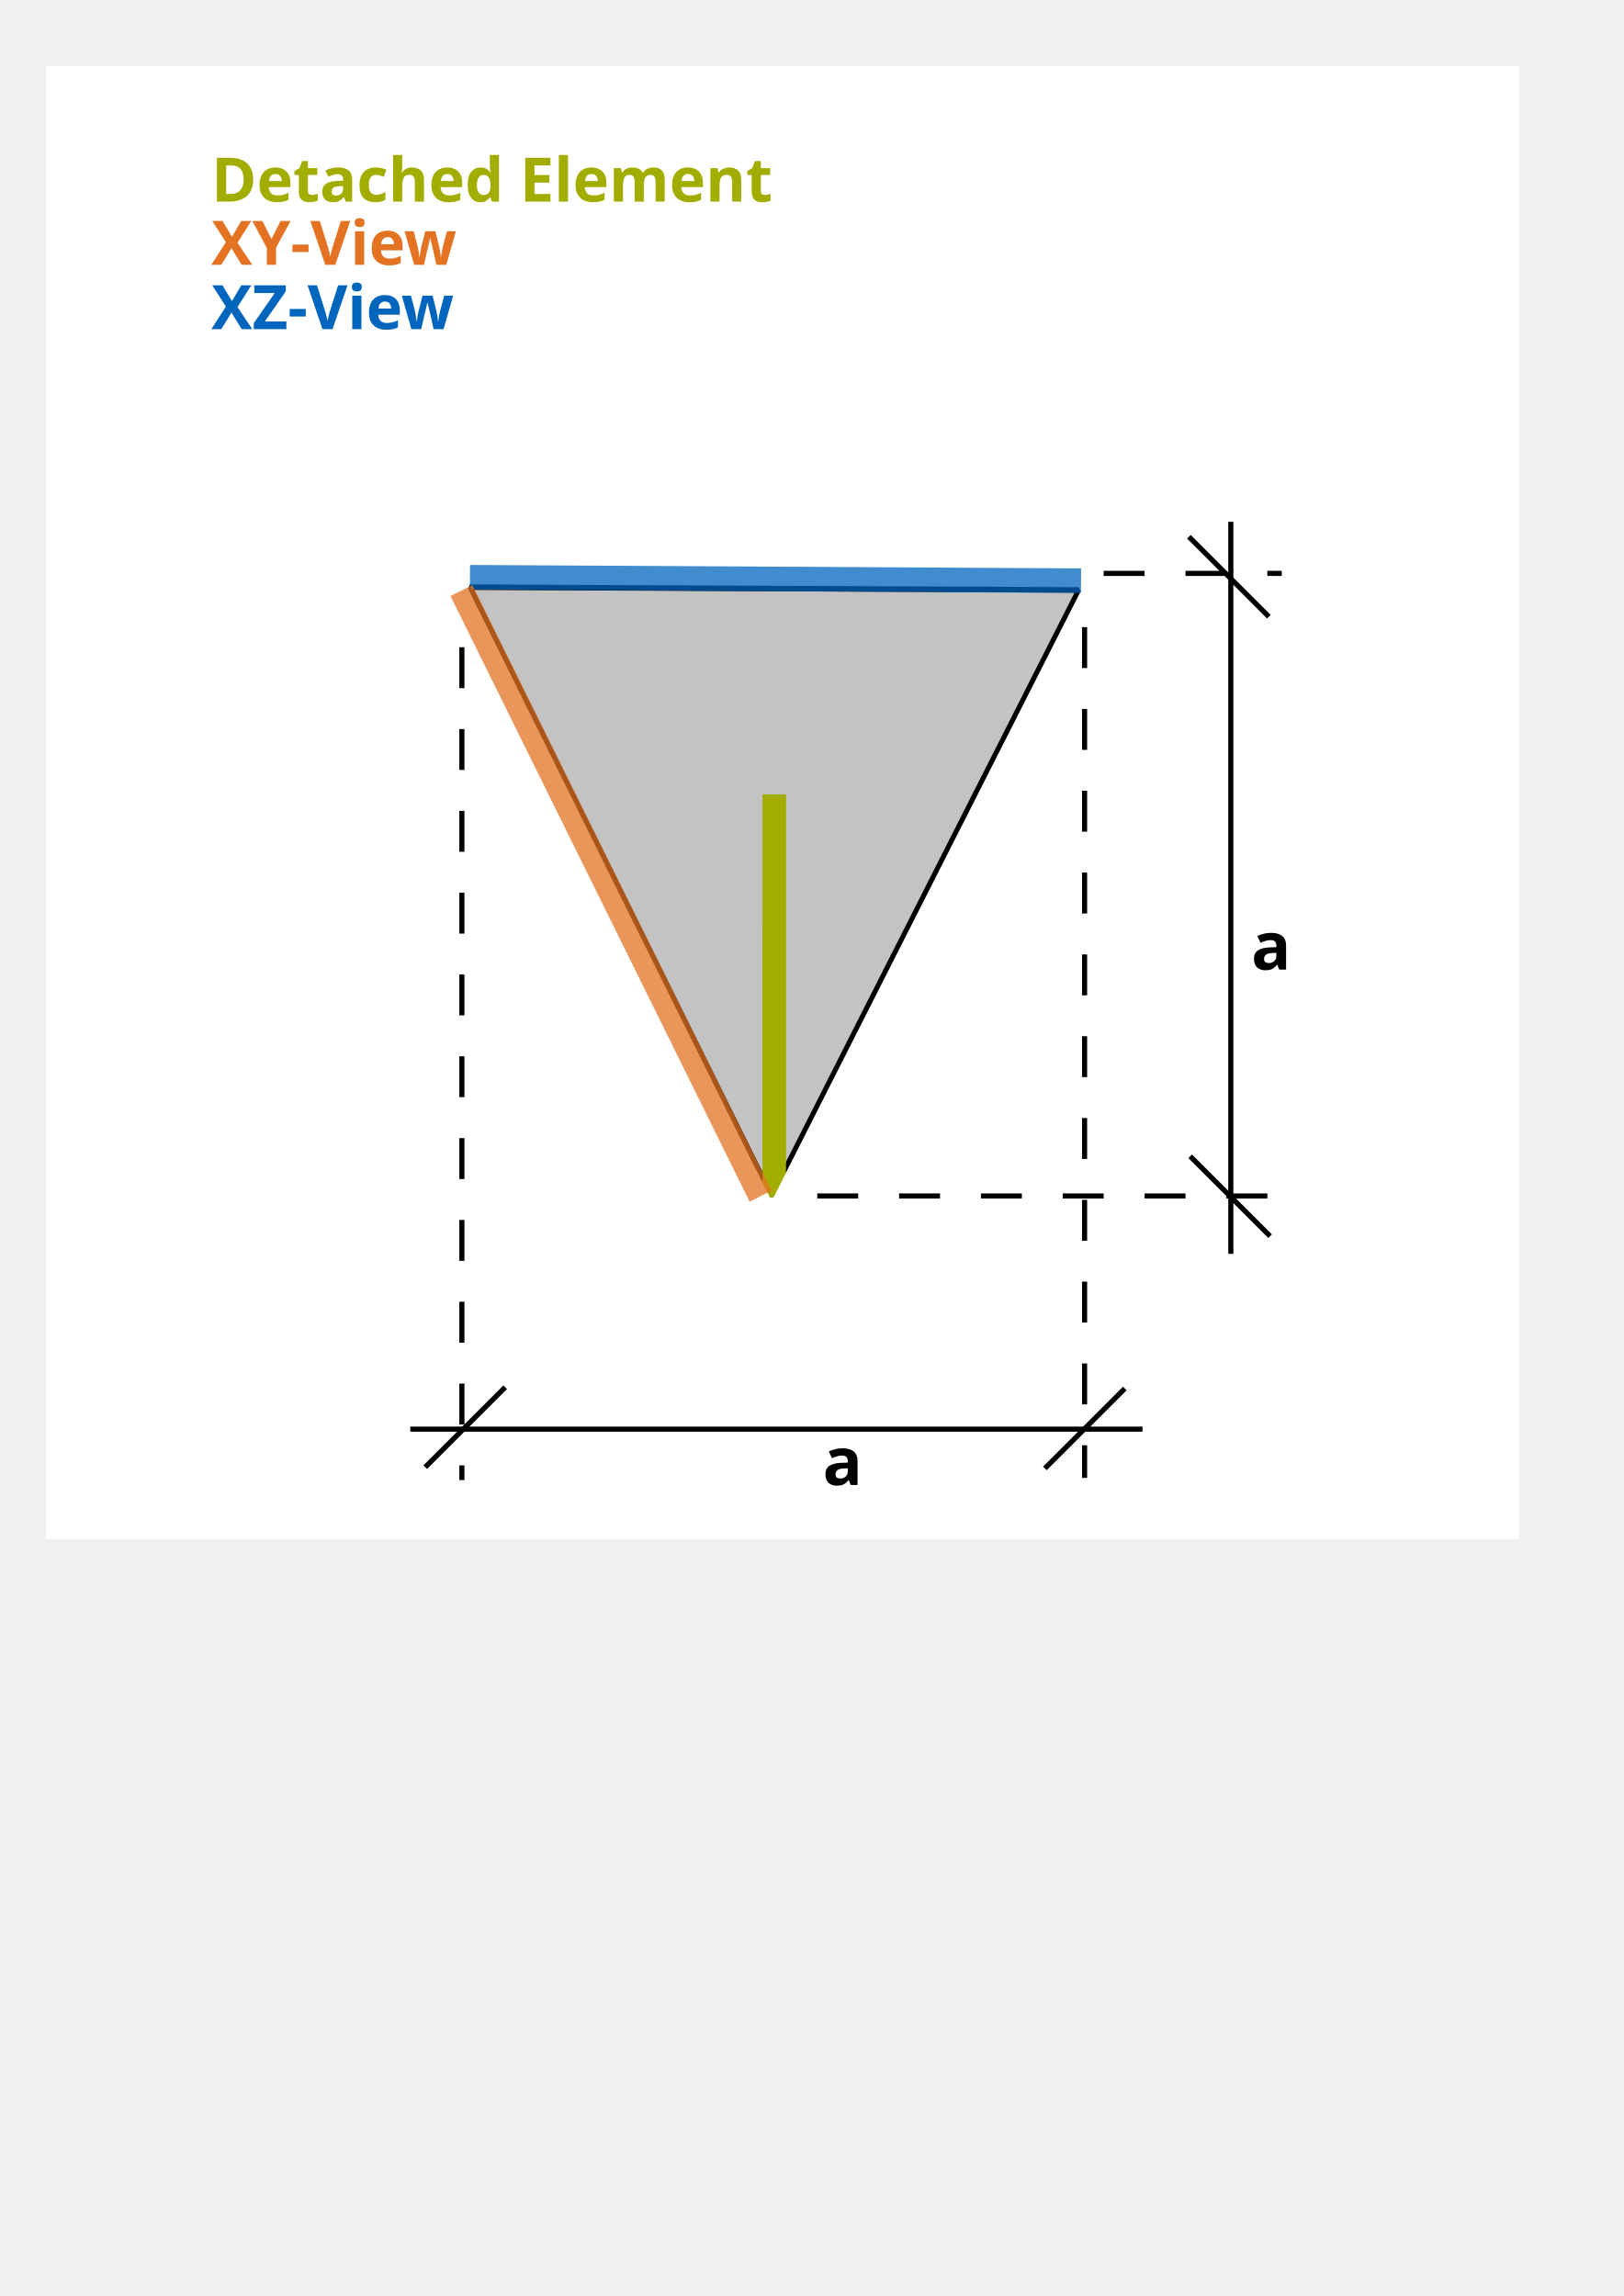
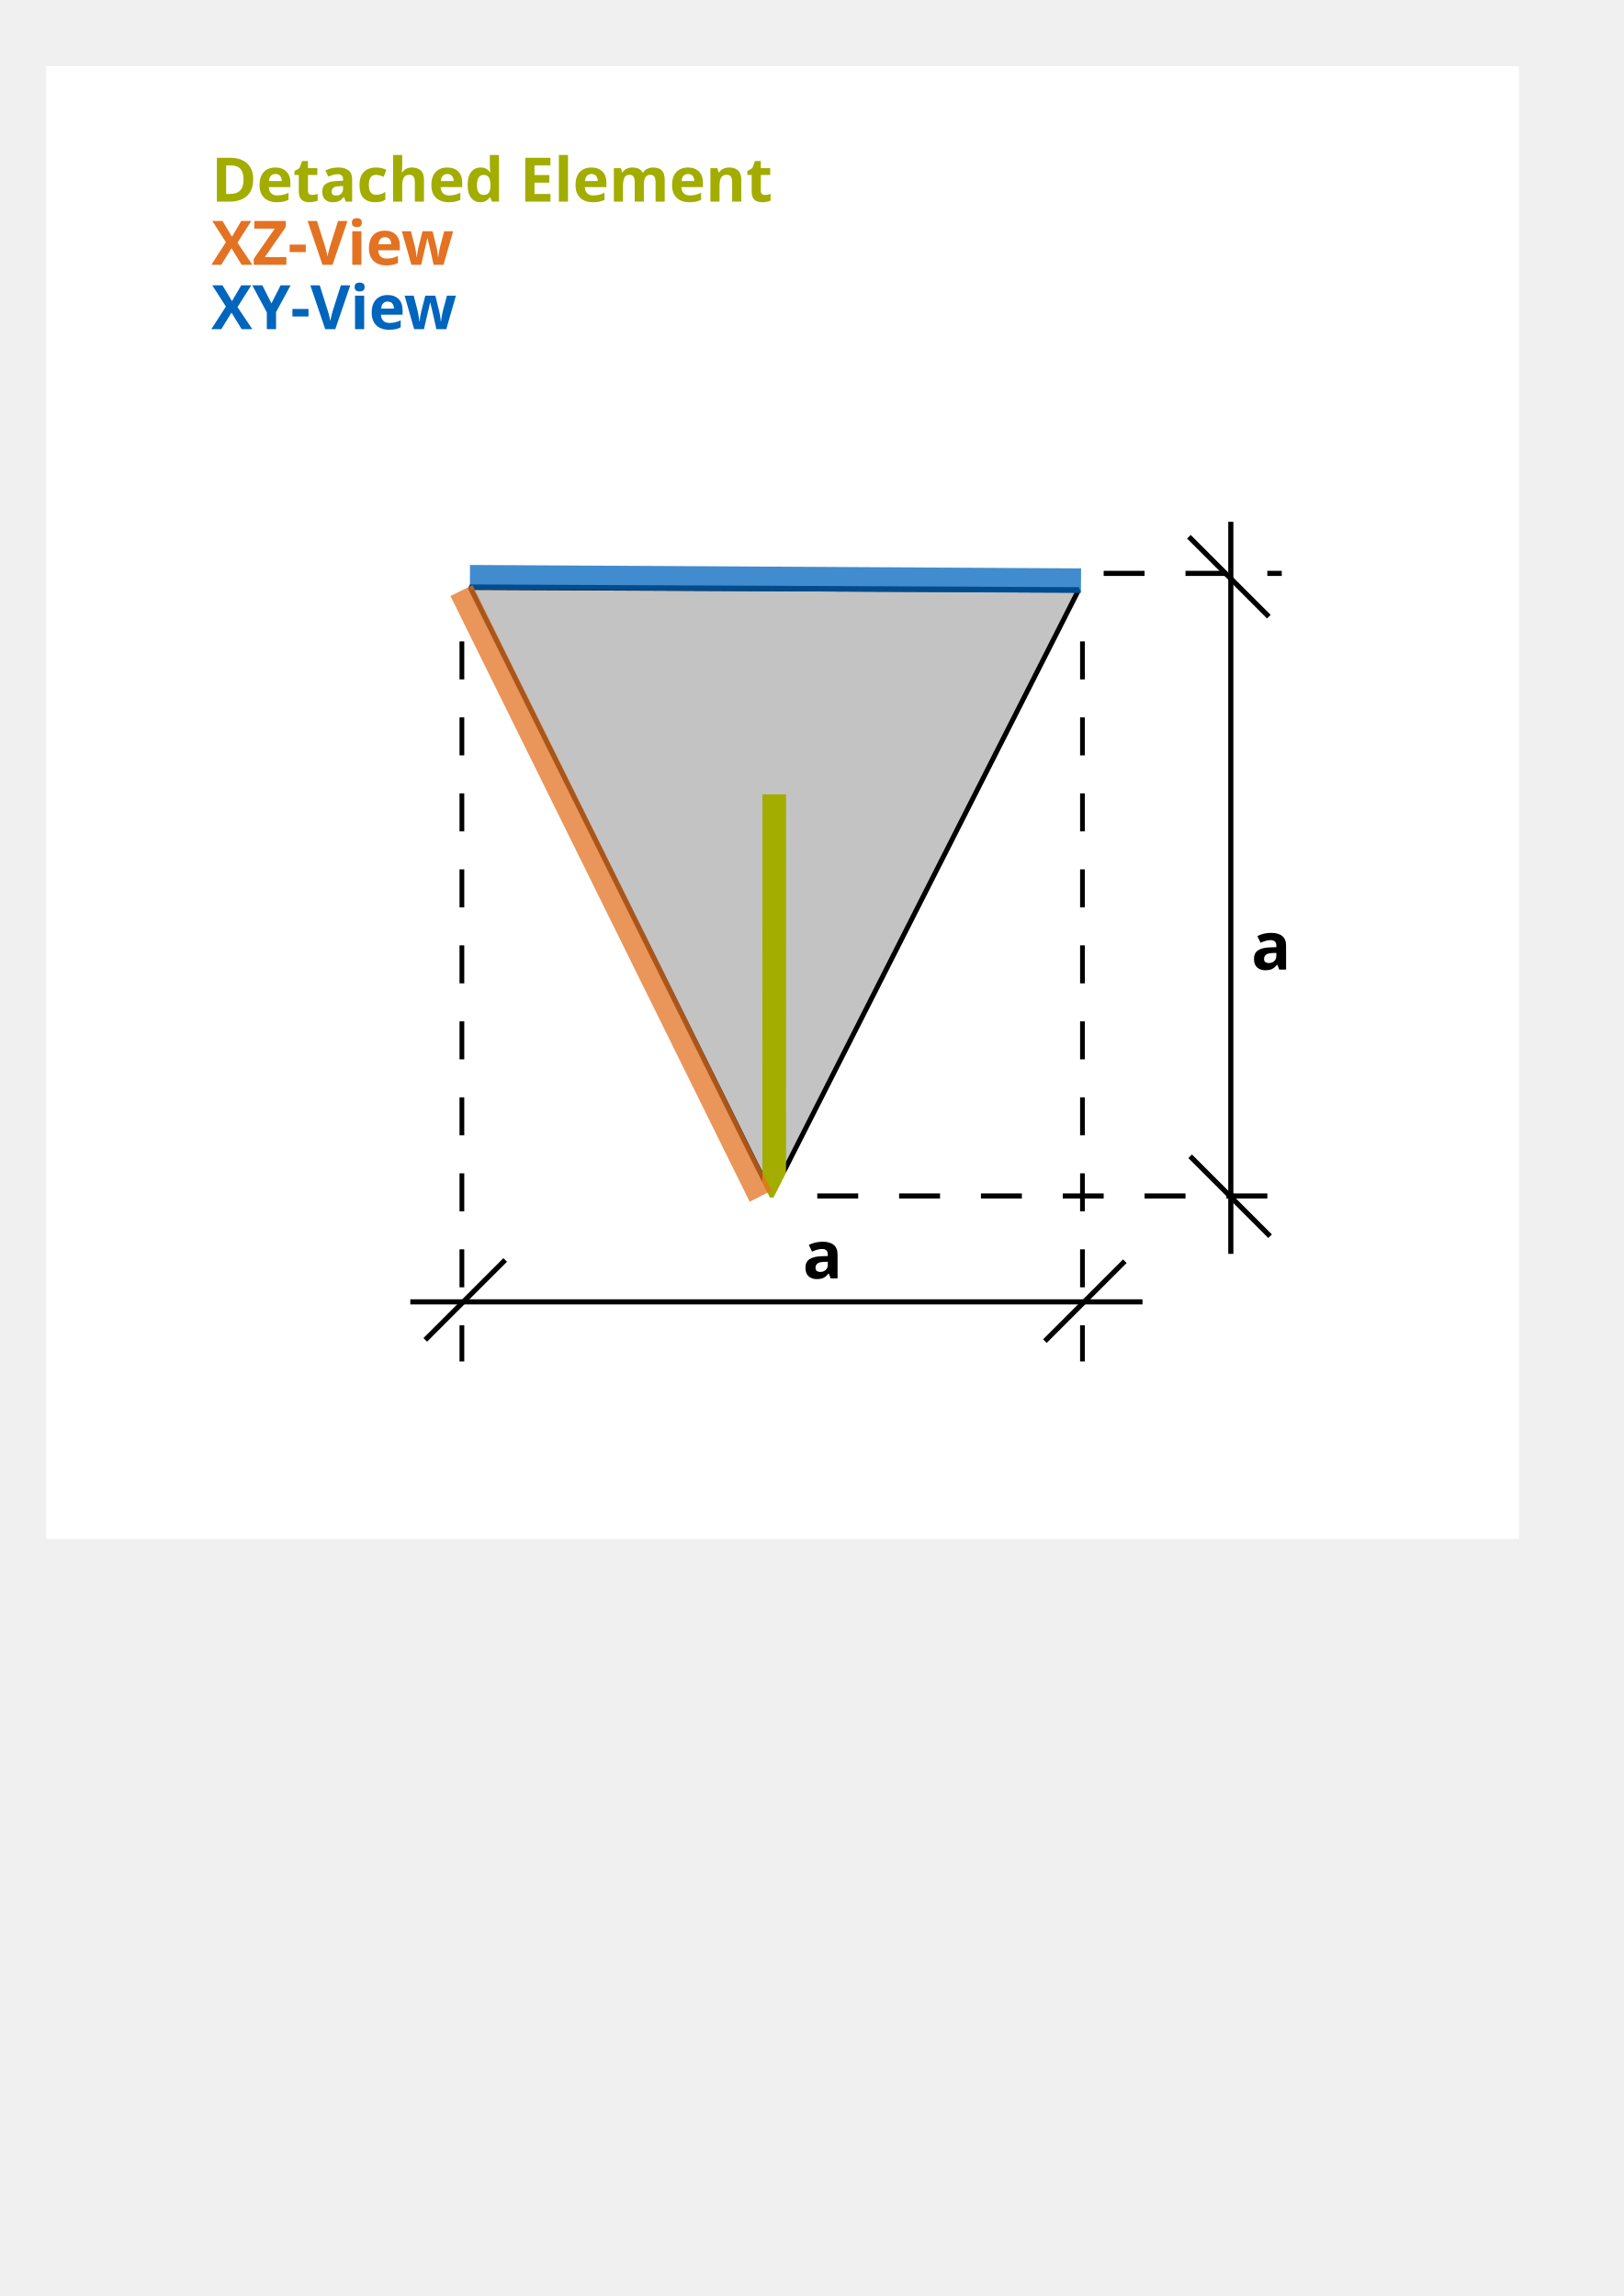
<svg xmlns="http://www.w3.org/2000/svg" width="210mm" height="297mm" id="svg2" version="1.1">
  <defs id="defs4">
    </defs>
  <g id="layer1">
    <g id="g3036" transform="translate(-1.473822,-2.236912)">
      <g id="g3014">
        <g id="g3011">
          <rect y="34.599" x="23.974" height="720" width="720" id="rect5295" style="fill:#ffffff;fill-opacity:1;stroke:none" />
        </g>
      </g>
    </g>
-     <text xml:space="preserve" style="font-size:30px;font-style:normal;font-variant:normal;font-weight:bold;font-stretch:normal;text-align:start;line-height:125%;letter-spacing:0px;word-spacing:0px;writing-mode:lr-tb;text-anchor:start;fill:#0065bd;fill-opacity:1;stroke:none;font-family:Sans;-inkscape-font-specification:Sans Bold" x="103.317" y="160.924" id="text3900-4">
-       <tspan x="103.317" y="160.924" id="tspan3904-6">XZ-View</tspan>
+     <text xml:space="preserve" style="font-style:normal;font-variant:normal;font-weight:bold;font-stretch:normal;line-height:0%;font-family:sans-serif;-inkscape-font-specification:'Sans Bold';text-align:start;letter-spacing:0px;word-spacing:0px;writing-mode:lr-tb;text-anchor:start;fill:#0065bd;fill-opacity:1;stroke:none" x="103.317" y="160.924" id="text3900-4">
+       <tspan x="103.317" y="160.924" id="tspan3904-6" style="font-size:30px;line-height:1.25;font-family:sans-serif">XY-View</tspan>
    </text>
-     <text xml:space="preserve" style="font-size:30px;font-style:normal;font-variant:normal;font-weight:bold;font-stretch:normal;text-align:start;line-height:125%;letter-spacing:0px;word-spacing:0px;writing-mode:lr-tb;text-anchor:start;fill:#a2ad00;fill-opacity:1;stroke:none;font-family:Sans;-inkscape-font-specification:Sans Bold" x="103.317" y="98.569" id="text3900-4-6">
-       <tspan x="103.317" y="98.569" id="tspan3904-6-1">Detached Element</tspan>
+     <text xml:space="preserve" style="font-style:normal;font-variant:normal;font-weight:bold;font-stretch:normal;line-height:0%;font-family:sans-serif;-inkscape-font-specification:'Sans Bold';text-align:start;letter-spacing:0px;word-spacing:0px;writing-mode:lr-tb;text-anchor:start;fill:#a2ad00;fill-opacity:1;stroke:none" x="103.317" y="98.569" id="text3900-4-6">
+       <tspan x="103.317" y="98.569" id="tspan3904-6-1" style="font-size:30px;line-height:1.25;font-family:sans-serif">Detached Element</tspan>
    </text>
-     <text xml:space="preserve" style="font-size:30px;font-style:normal;font-variant:normal;font-weight:bold;font-stretch:normal;text-align:start;line-height:125%;letter-spacing:0px;word-spacing:0px;writing-mode:lr-tb;text-anchor:start;fill:#e37222;fill-opacity:1;stroke:none;font-family:Sans;-inkscape-font-specification:Sans Bold" x="103.317" y="129.451" id="text3900-1">
-       <tspan x="103.317" y="129.451" id="tspan3904-4">XY-View</tspan>
+     <text xml:space="preserve" style="font-style:normal;font-variant:normal;font-weight:bold;font-stretch:normal;line-height:0%;font-family:sans-serif;-inkscape-font-specification:'Sans Bold';text-align:start;letter-spacing:0px;word-spacing:0px;writing-mode:lr-tb;text-anchor:start;fill:#e37222;fill-opacity:1;stroke:none" x="103.317" y="129.451" id="text3900-1">
+       <tspan x="103.317" y="129.451" id="tspan3904-4" style="font-size:30px;line-height:1.25;font-family:sans-serif">XZ-View</tspan>
    </text>
    <path style="fill:#c3c3c3;fill-opacity:1;stroke:#000000;stroke-width:1.8;stroke-linecap:butt;stroke-linejoin:bevel;stroke-miterlimit:4;stroke-opacity:1;stroke-dasharray:none;stroke-dashoffset:0" id="path3024" d="m 374.951,903.015 -229.902,0 L 260,703.914 z" transform="matrix(-1.294027,-0.00587476,0.00679901,-1.490822,708.8175,1635.505)" />
    <path style="fill:none;stroke:#0065bf;stroke-width:12;stroke-linecap:butt;stroke-linejoin:miter;stroke-miterlimit:4;stroke-opacity:1;stroke-dasharray:none;opacity:0.75" d="m 229.719,282.211 c 294.556,1.654 298.705,1.678 298.705,1.678" id="path3021-3-8-3" />
    <path style="fill:none;stroke:#a2ad00;stroke-width:11.552;stroke-linecap:butt;stroke-linejoin:miter;stroke-miterlimit:4;stroke-opacity:1;stroke-dasharray:none" d="m 378.477,388.352 c -0.031,194.166 -0.032,196.901 -0.032,196.901" id="path3021-3-8-4-4-3" />
    <rect style="fill:#ffffff;fill-opacity:1;fill-rule:nonzero;stroke:none" id="rect3801-1" width="21.381" height="15.067" x="49.475" y="-687.862" transform="matrix(0.9181242,-0.3962928,-0.4524625,-0.8917834,0,0)" />
    <path style="opacity:0.75;fill:none;stroke:#e37222;stroke-width:12;stroke-linecap:butt;stroke-linejoin:miter;stroke-miterlimit:4;stroke-opacity:1;stroke-dasharray:none" d="M 371.827,584.855 C 227.598,292.836 225.567,288.723 225.567,288.723" id="path3021-3-8" />
    <rect style="fill:#ffffff;fill-opacity:1;fill-rule:nonzero;stroke:none" id="rect3801" width="21.381" height="15.067" x="-624.648" y="-389.99" transform="matrix(-0.9181242,-0.3962928,0.4524625,-0.8917834,0,0)" />
    <rect style="fill:#ffffff;fill-opacity:1;fill-rule:nonzero;stroke:none" id="rect3801-7" width="5.282" height="3.585" x="-693.723" y="70.398" transform="matrix(-0.4478037,-0.8941319,0.9001552,-0.4355693,0,0)" />
    <path style="fill:none;stroke:#000000;stroke-width:2.5;stroke-linecap:butt;stroke-linejoin:miter;stroke-miterlimit:4;stroke-opacity:1;stroke-dasharray:20, 20;stroke-dashoffset:25" d="m 524.493,280.329 102.058,0" id="path3777-4-1" />
    <path style="fill:none;stroke:#000000;stroke-width:2.5;stroke-linecap:butt;stroke-linejoin:miter;stroke-miterlimit:4;stroke-opacity:1;stroke-dasharray:none" d="m 601.65,255.115 0,357.898" id="path3797-7" />
    <path style="fill:none;stroke:#000000;stroke-width:2.5;stroke-linecap:butt;stroke-linejoin:miter;stroke-miterlimit:4;stroke-opacity:1;stroke-dasharray:none" d="m 581.159,262.418 c 36.905,36.905 39.076,39.076 39.076,39.076" id="path3799-4" />
    <path style="fill:none;stroke:#000000;stroke-width:2.5;stroke-linecap:butt;stroke-linejoin:miter;stroke-miterlimit:4;stroke-opacity:1;stroke-dasharray:none" d="m 581.775,565.308 c 36.905,36.905 39.076,39.076 39.076,39.076" id="path3799-9-0" />
-     <text xml:space="preserve" style="font-size:32.236px;font-style:normal;font-variant:normal;font-weight:bold;font-stretch:normal;text-align:start;line-height:125%;letter-spacing:0px;word-spacing:0px;writing-mode:lr-tb;text-anchor:start;fill:#000000;fill-opacity:1;stroke:none;font-family:Sans;-inkscape-font-specification:Sans Bold" x="611.616" y="474.031" id="text3819-9">
-       <tspan id="tspan3821-48" x="611.616" y="474.031">a</tspan>
+     <text xml:space="preserve" style="font-style:normal;font-variant:normal;font-weight:bold;font-stretch:normal;line-height:0%;font-family:sans-serif;-inkscape-font-specification:'Sans Bold';text-align:start;letter-spacing:0px;word-spacing:0px;writing-mode:lr-tb;text-anchor:start;fill:#000000;fill-opacity:1;stroke:none" x="611.616" y="474.031" id="text3819-9">
+       <tspan id="tspan3821-48" x="611.616" y="474.031" style="font-size:32.236px;line-height:1.25;font-family:sans-serif">a</tspan>
    </text>
    <path style="fill:none;stroke:#000000;stroke-width:2.5;stroke-linecap:butt;stroke-linejoin:miter;stroke-miterlimit:4;stroke-opacity:1;stroke-dasharray:20, 20;stroke-dashoffset:25" d="m 384.501,584.711 241.007,0" id="path3777-4-0-1" />
-     <path style="fill:none;stroke:#000000;stroke-width:2.5;stroke-linecap:butt;stroke-linejoin:miter;stroke-miterlimit:4;stroke-opacity:1;stroke-dasharray:20, 20;stroke-dashoffset:25" d="m 225.783,301.424 0,422.184" id="path3777-4-1-8" />
-     <path style="fill:none;stroke:#000000;stroke-width:2.5;stroke-linecap:butt;stroke-linejoin:miter;stroke-miterlimit:4;stroke-opacity:1;stroke-dasharray:none" d="m 200.569,698.708 357.898,0" id="path3797-7-7" />
-     <path style="fill:none;stroke:#000000;stroke-width:2.5;stroke-linecap:butt;stroke-linejoin:miter;stroke-miterlimit:4;stroke-opacity:1;stroke-dasharray:none" d="m 207.872,717.293 c 36.905,-36.905 39.076,-39.076 39.076,-39.076" id="path3799-4-6" />
-     <path style="fill:none;stroke:#000000;stroke-width:2.5;stroke-linecap:butt;stroke-linejoin:miter;stroke-miterlimit:4;stroke-opacity:1;stroke-dasharray:none" d="m 510.762,717.909 c 36.905,-36.905 39.076,-39.076 39.076,-39.076" id="path3799-9-0-7" />
-     <text xml:space="preserve" style="font-size:32.236px;font-style:normal;font-variant:normal;font-weight:bold;font-stretch:normal;text-align:start;line-height:125%;letter-spacing:0px;word-spacing:0px;writing-mode:lr-tb;text-anchor:start;fill:#000000;fill-opacity:1;stroke:none;font-family:Sans;-inkscape-font-specification:Sans Bold" x="402.131" y="726.028" id="text3819-9-7">
-       <tspan id="tspan3821-48-5" x="402.131" y="726.028">a</tspan>
+     <path style="fill:none;stroke:#000000;stroke-width:2.322;stroke-linecap:butt;stroke-linejoin:miter;stroke-miterlimit:4;stroke-dasharray:18.576, 18.576;stroke-dashoffset:25;stroke-opacity:1" d="M 225.783,301.424 V 665.625" id="path3777-4-1-8" />
+     <path style="fill:none;stroke:#000000;stroke-width:2.5;stroke-linecap:butt;stroke-linejoin:miter;stroke-miterlimit:4;stroke-dasharray:none;stroke-opacity:1" d="M 200.569,636.483 H 558.467" id="path3797-7-7" />
+     <path style="fill:none;stroke:#000000;stroke-width:2.5;stroke-linecap:butt;stroke-linejoin:miter;stroke-miterlimit:4;stroke-dasharray:none;stroke-opacity:1" d="m 207.872,655.067 c 36.905,-36.905 39.076,-39.076 39.076,-39.076" id="path3799-4-6" />
+     <path style="fill:none;stroke:#000000;stroke-width:2.5;stroke-linecap:butt;stroke-linejoin:miter;stroke-miterlimit:4;stroke-dasharray:none;stroke-opacity:1" d="m 510.762,655.684 c 36.905,-36.905 39.076,-39.076 39.076,-39.076" id="path3799-9-0-7" />
+     <text xml:space="preserve" style="font-style:normal;font-variant:normal;font-weight:bold;font-stretch:normal;line-height:0%;font-family:sans-serif;-inkscape-font-specification:'Sans Bold';text-align:start;letter-spacing:0px;word-spacing:0px;writing-mode:lr-tb;text-anchor:start;fill:#000000;fill-opacity:1;stroke:none" x="392.362" y="625.033" id="text3819-9-7">
+       <tspan id="tspan3821-48-5" x="392.362" y="625.033" style="font-size:32.236px;line-height:1.25;font-family:sans-serif">a</tspan>
    </text>
-     <path style="fill:none;stroke:#000000;stroke-width:2.5;stroke-linecap:butt;stroke-linejoin:miter;stroke-miterlimit:4;stroke-opacity:1;stroke-dasharray:20, 20;stroke-dashoffset:25" d="m 530.164,291.605 0,430.961" id="path3777-4-0-1-3" />
+     <path style="fill:none;stroke:#000000;stroke-width:2.322;stroke-linecap:butt;stroke-linejoin:miter;stroke-miterlimit:4;stroke-dasharray:18.576, 18.576;stroke-dashoffset:25;stroke-opacity:1" d="M 529.132,301.424 V 665.625" id="path3777-4-1-8-7" />
  </g>
</svg>
